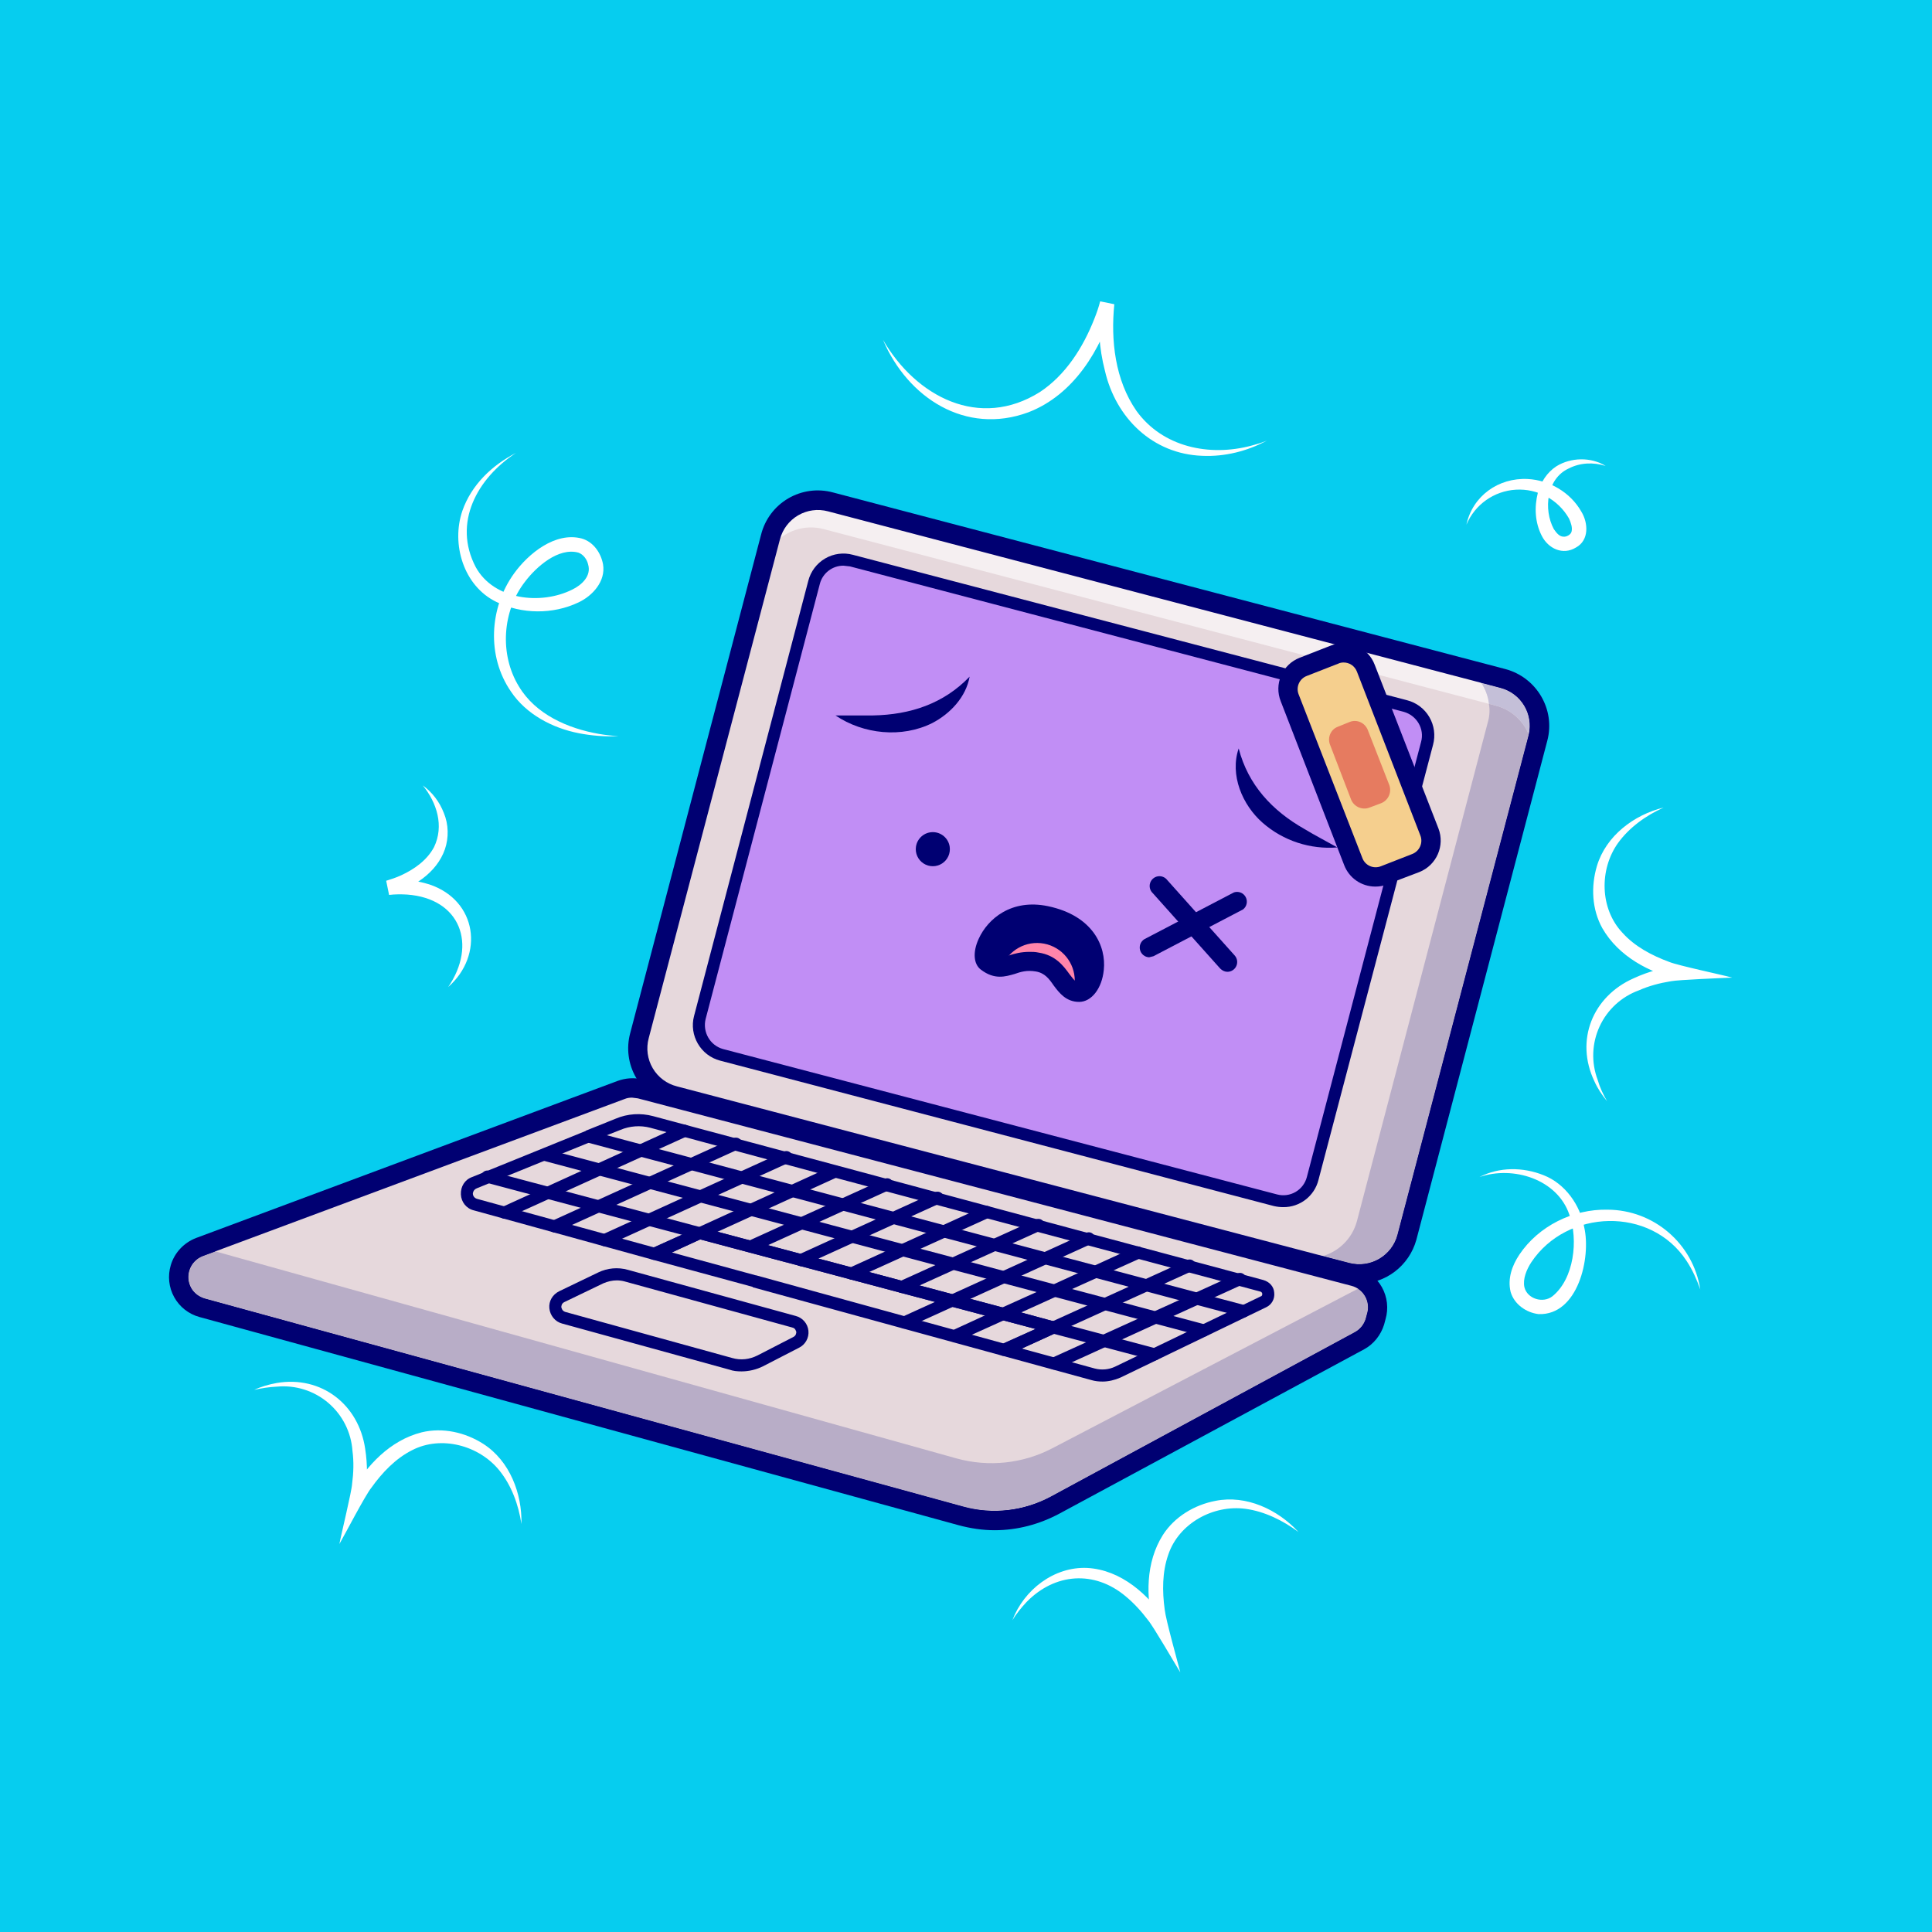
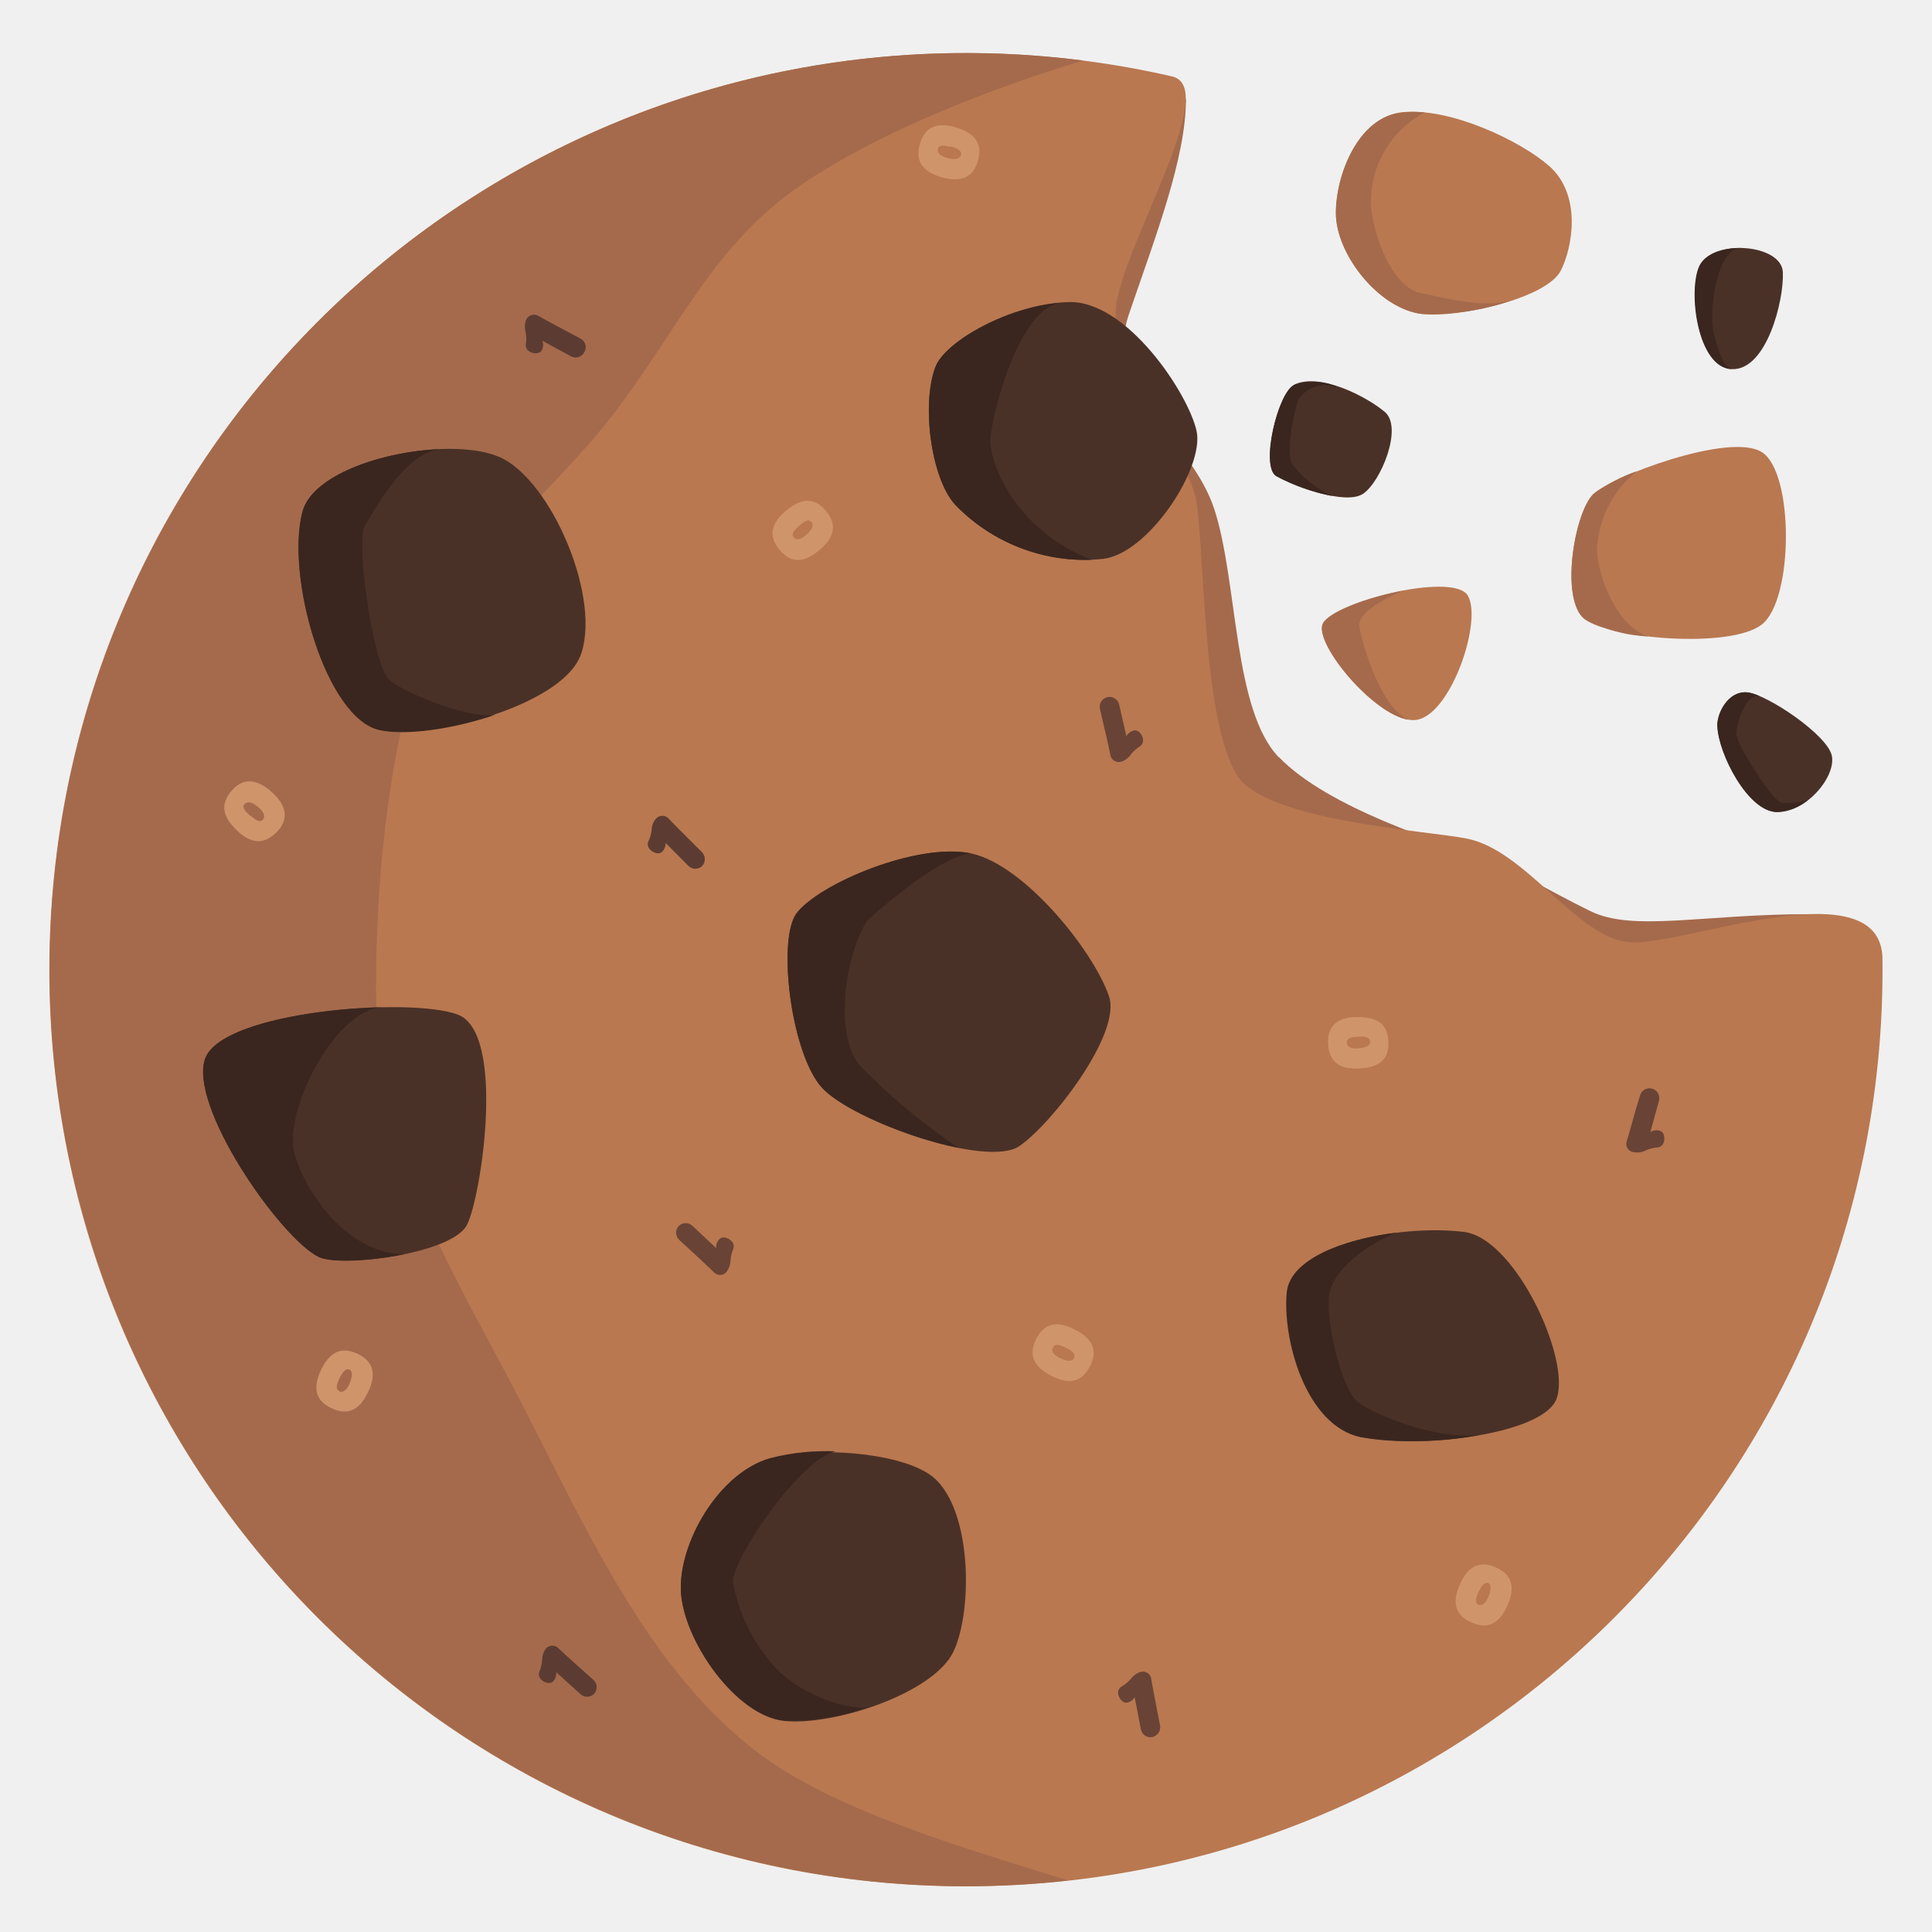
- <svg xmlns="http://www.w3.org/2000/svg" viewBox="0 0 5328 5328">
+ <svg xmlns="http://www.w3.org/2000/svg" id="Layer_1" data-name="Layer 1" viewBox="0 0 141.73 141.73">
  <defs>
-     <clipPath id="a">
-       <path d="m16508 17697-1021 301v-1l1021-300 21 27-21-27m7237 9057 20 25-20-25" />
+     <clipPath id="clip-path">
+       <path d="M-.27 0v142.27H142s-3.9-64.89-3.9-71.85c0-4.67-6.7-3.49-12.25-2.31-2.7.57-5.13 1.15-6.37 1-3.8-.32-7.52-6.72-11.86-7.59-3-.6-14.9-1.28-16.92-4.72-2.38-4-2.31-14.93-2.88-19.69C87.31 32.88 80.75 27 82 21.73S89.44 6.3 85.92 5.59V0Z" class="cls-1" />
    </clipPath>
-     <clipPath id="c">
-       <path d="m16529 17723 7216 9030-7216-9030m-1042 274h-1l-304 89 305-89" />
-     </clipPath>
-     <linearGradient id="b" x2="1" gradientTransform="matrix(7853 10056 9569.4 -8101.7 15771 17691)" gradientUnits="userSpaceOnUse">
-       <stop offset="0" stop-color="#fff" />
-       <stop offset="0" stop-color="#fff" />
-       <stop offset="1" stop-color="#fff" />
-     </linearGradient>
+     <style>.cls-1{fill:none}.cls-2{fill:#a56a4c}.cls-3{clip-path:url(#clip-path)}.cls-4{fill:#b97850}.cls-5{fill:#4a3127}.cls-6{fill:#3a261f}.cls-7{fill:#d0946b}.cls-8{fill:#694336}.cls-9{fill:#5c3c32}</style>
  </defs>
-   <path fill="#06cdef" d="M0 5328h5328V0H0z" />
-   <path fill="#e6d8dc" d="m3796 3630-4 15c-7 23-22 41-43 53l-840 453c-79 43-172 53-259 30L557 3606a88 88 0 0 1-7-167l1162-433c17-6 36-7 53-3l1969 517c14 4 27 11 37 21 24 22 35 56 25 89m-81-121-1855-488c-72-19-115-93-96-165l361-1375c19-73 93-116 165-97l1855 487c72 19 115 93 96 166l-361 1375c-19 72-93 116-165 97" />
-   <path fill="#f5eff1" d="m4106 1941-1835-482a136 136 0 0 0-119 25 108 108 0 0 1 131-74l1802 473c11 17 19 37 22 58" />
-   <path fill="#c18ef5" d="m3518 3310-1528-401a84 84 0 0 1-60-103l315-1200c12-45 58-72 103-60l1528 401c44 12 71 58 60 103l-316 1200a84 84 0 0 1-102 60" />
-   <g clip-path="url(#a)" transform="matrix(.1333 0 0 -.1333 0 5328)">
-     <path fill="url(#b)" d="m16508 17697-1021 301v-1l1021-300 21 27-21-27m7237 9057 20 25-20-25" />
+   <g id="Cookie">
+     <path d="M93.82 55.56c-3.37-3.47-3-12.88-4.74-18.21s-8.2-8.62-6.27-14.28S87 11.62 87 7.27c-8.26 0-11 25.52-11 25.52l8.78 32.83L118 73.18s14.76-5.93 14.82-6.12c-7.94 0-13 1.32-16.15-.22s-5-2.8-8-3.93-11.19-3.59-14.83-7.35" class="cls-2" />
+     <g class="cls-3">
+       <path d="M138.1 71.13A67.24 67.24 0 1 1 70.87 3.9a67.23 67.23 0 0 1 67.23 67.23" class="cls-4" />
+       <path d="M27.59 72.2c0-7.19.83-16 2.85-22.53 2.42-7.84 10-13.21 14.79-19.6 4.65-6.13 7.23-12.24 13.62-16.56 5.79-3.9 13.77-7 20.61-9.07a67.24 67.24 0 1 0-8.59 133.93 68.27 68.27 0 0 0 7.47-.42c-6.85-2.17-16.19-4.79-22-8.84-9-6.3-13.86-18.22-19-27.94s-9.76-17.12-9.76-29" class="cls-2" />
+     </g>
+     <path d="M58.42 67c-1.42 2-.37 10.4 1.91 12.83s12.07 5.89 14.46 4.24 7.52-8.27 6.56-11c-1.15-3.35-6.24-9.67-10.14-10.47s-11.1 2.19-12.79 4.4" class="cls-5" />
+     <path d="M71.21 62.6c-3.91-.8-11.1 2.19-12.79 4.44C57 69 58.05 77.4 60.34 79.83c1.49 1.59 6.22 3.63 10 4.38a44.88 44.88 0 0 1-7.12-5.9c-2.08-2.07-1.28-8.19.4-10.78 0 0 5.17-4.74 7.62-4.93" class="cls-6" />
+     <path d="M42.53 48.24c1.72-4.19-2.09-13.05-5.88-14.71s-13.47.25-14.46 4c-1.25 4.75 1.72 15.18 5.69 16 3.74.78 13.18-1.78 14.65-5.33" class="cls-5" />
+     <path d="M28.55 49.86c-1.19-1.07-2.46-10.12-1.79-11.27 1.08-1.87 3.13-5.36 5.51-5.64-4.25.17-9.38 1.91-10.09 4.62-1.24 4.75 1.73 15.18 5.7 16 1.93.4 5.36-.08 8.44-1.13-1.7.34-6.59-1.52-7.77-2.58" class="cls-6" />
+     <path d="M23.37 92.2c1.63.8 9.84-.2 10.9-2.37s2.85-14.11-.71-15.41-17.19-.24-18.49 3.2 5.45 13.16 8.3 14.58" class="cls-5" />
+     <path d="M21.59 84.57c-.79-2.92 2.86-10.42 6.41-10.68-5.28.12-12 1.36-12.94 3.73-1.3 3.44 5.46 13.16 8.3 14.58.91.46 3.76.34 6.33-.2-4.19 0-7.31-4.51-8.1-7.43" class="cls-6" />
+     <path d="M56.48 107c-3.76 1.08-6.7 6.22-6.52 9.78s4 9.11 7.59 9.47 10.93-2 12.4-5.1 1.35-10.91-1.78-13c-2.32-1.58-8.25-2.1-11.69-1.11" class="cls-5" />
+     <path d="M57.31 122.77a12.53 12.53 0 0 1-3.54-6.71c-.06-1.71 5-9.11 7.55-9.59a16.42 16.42 0 0 0-4.83.5c-3.77 1.08-6.72 6.22-6.54 9.78s4 9.11 7.6 9.47a16.28 16.28 0 0 0 6.16-1c-.91.28-4.31-.53-6.4-2.48" class="cls-6" />
+     <path d="M107.38 90.37c-4.75-.57-12.56.95-12.92 4.39s1.38 9.84 5.43 10.67 12.54-.1 14.13-2.49-2.68-12.1-6.64-12.57" class="cls-5" />
+     <path d="M99.56 102.78c-1.23-1-2.45-6.48-2-8.06s2.32-3.2 4.84-4.29c-3.9.49-7.72 1.95-8 4.33-.35 3.44 1.38 9.84 5.43 10.67a25.91 25.91 0 0 0 8.78-.17c-3.33.41-7.89-1.53-9.11-2.48" class="cls-6" />
+     <path d="M70.23 37.19A13.21 13.21 0 0 0 80.9 41c3.32-.35 7.47-6.66 6.88-9.38s-5.1-9.58-9.37-9.46-9.09 2.88-9.79 4.76c-1.07 2.83-.27 8.49 1.61 10.26" class="cls-5" />
+     <path d="M80.1 41.07c-5.61-2.17-7.5-7.07-7.44-8.79s2-9.53 5.09-10.07c-4.09.36-8.47 2.94-9.13 4.72-1.07 2.83-.27 8.49 1.61 10.26a13.27 13.27 0 0 0 9.87 3.88" class="cls-6" />
  </g>
-   <g clip-path="url(#c)" transform="matrix(.1333 0 0 -.1333 0 5328)">
-     <path fill="url(#b)" d="m16529 17723 7216 9030-7216-9030m-1042 274h-1l-304 89 305-89" />
+   <g id="Binääri">
+     <path id="Zero" d="M77.12 100.93c-1.32-.68-1.69-1.55-1.1-2.71s1.52-1.36 2.84-.68 1.69 1.54 1.09 2.7-1.52 1.36-2.83.69Zm1.06-2.07c-.47-.22-.78-.32-.94 0s.13.58.55.78.84.29 1 0-.18-.59-.61-.78Z" class="cls-7" />
+     <path id="Zero-2" d="M99.75 78.38c-1.48.09-2.24-.48-2.32-1.77s.63-2 2.11-2 2.24.48 2.31 1.78-.63 1.91-2.1 1.99Zm-.13-2.32c-.52 0-.84.12-.82.45s.4.44.86.4.87-.18.85-.51-.42-.4-.89-.34Z" class="cls-7" data-name="Zero" />
+     <path id="Zero-3" d="M110.58 117.79c-.61 1.34-1.47 1.76-2.65 1.23s-1.43-1.46-.83-2.8 1.47-1.77 2.65-1.23 1.43 1.45.83 2.8Zm-2.13-1c-.19.48-.27.8 0 .93s.57-.15.74-.58.25-.85 0-1-.56.25-.74.69Z" class="cls-7" data-name="Zero" />
+     <path id="Zero-4" d="M27 102.12c-.63 1.34-1.49 1.74-2.67 1.19s-1.41-1.48-.78-2.81 1.5-1.74 2.67-1.19 1.42 1.48.78 2.81Zm-2.11-1c-.2.48-.29.79 0 .94s.58-.14.76-.58.26-.84 0-1-.56.22-.75.65Z" class="cls-7" data-name="Zero" />
+     <path id="Zero-5" d="M60.12 40.35c-1.13.95-2.08 1-2.92 0s-.67-1.93.46-2.88 2.08-1 2.92 0 .66 1.93-.46 2.88Zm-1.5-1.78c-.38.36-.6.6-.39.86s.58.11.93-.21.59-.66.37-.92-.53-.04-.91.27Z" class="cls-7" data-name="Zero" />
+     <path id="Zero-6" d="M20 58.16c1.07 1 1.18 2 .28 2.9s-1.85.87-2.91-.15S16.14 59 17 58s1.88-.86 3 .16Zm-1.61 1.68c.39.34.66.53.89.29s.05-.59-.31-.9-.72-.51-1-.27.03.57.37.88Z" class="cls-7" data-name="Zero" />
+     <path id="Zero-7" d="M69.06 13c-1.41-.42-1.94-1.21-1.57-2.46s1.26-1.61 2.67-1.18 1.94 1.22 1.57 2.46-1.26 1.57-2.67 1.18Zm.67-2.22c-.5-.13-.83-.18-.92.14s.22.55.68.67.87.13 1-.19-.3-.55-.76-.66Z" class="cls-7" data-name="Zero" />
+     <path id="One" d="M52.41 93.37c-.3-.31-1.79-1.69-2.61-2.44a.72.72 0 0 1 0-1 .72.72 0 0 1 1 0l1.74 1.63a.8.8 0 0 1 .26-.68c.33-.31 1.2.15 1 .72a2.65 2.65 0 0 0-.21.86 1.48 1.48 0 0 1-.27.82.62.62 0 0 1-.91.09Z" class="cls-8" />
+     <path id="One-2" d="M84.44 123.08c.06.43.45 2.41.66 3.5a.73.73 0 0 1-.57.85.72.72 0 0 1-.84-.58l-.45-2.34a.83.83 0 0 1-.61.4c-.45 0-.88-.83-.38-1.17a2.69 2.69 0 0 0 .69-.56 1.44 1.44 0 0 1 .7-.52.62.62 0 0 1 .8.42Z" class="cls-8" data-name="One" />
+     <path id="One-3" d="M81.48 55.49c-.08-.43-.53-2.4-.79-3.48a.73.73 0 0 1 .55-.87.72.72 0 0 1 .86.55l.53 2.31a.85.85 0 0 1 .59-.42c.45-.06.92.8.42 1.16a2.66 2.66 0 0 0-.66.58 1.4 1.4 0 0 1-.68.54.63.63 0 0 1-.82-.37Z" class="cls-8" data-name="One" />
+     <path id="One-4" d="M119.31 83.81c.14-.41.66-2.37 1-3.44a.72.72 0 0 1 .88-.51.72.72 0 0 1 .51.89l-.63 2.3a.84.84 0 0 1 .73-.09c.42.15.42 1.14-.18 1.21a2.75 2.75 0 0 0-.86.21 1.38 1.38 0 0 1-.86.15.62.62 0 0 1-.59-.72Z" class="cls-8" data-name="One" />
+     <path id="One-5" d="M39.43 23.14c.37.22 2.16 1.17 3.14 1.69a.71.71 0 0 1 .3 1 .72.72 0 0 1-1 .3L39.79 25a.84.84 0 0 1-.07.73c-.25.38-1.21.16-1.15-.45a2.51 2.51 0 0 0 0-.88 1.46 1.46 0 0 1 0-.87.63.63 0 0 1 .86-.39Z" class="cls-9" data-name="One" />
+     <path id="One-6" d="M40.93 120.88c.3.3 1.81 1.65 2.64 2.39a.72.72 0 0 1 0 1 .72.72 0 0 1-1 0l-1.77-1.6a.82.82 0 0 1-.24.69c-.33.31-1.21-.13-1-.71a2.71 2.71 0 0 0 .21-.86A1.4 1.4 0 0 1 40 121a.62.62 0 0 1 .93-.12Z" class="cls-9" data-name="One" />
+     <path id="One-7" d="M49 60c.29.32 1.73 1.75 2.51 2.53a.74.74 0 0 1 0 1 .72.72 0 0 1-1 0l-1.68-1.69a.88.88 0 0 1-.28.67c-.35.29-1.2-.19-1-.75a2.72 2.72 0 0 0 .25-.85 1.39 1.39 0 0 1 .29-.82A.63.63 0 0 1 49 60Z" class="cls-9" data-name="One" />
  </g>
-   <path fill="#000072" d="M3721 3483c58 15 118-20 133-78l361-1375c16-58-19-118-77-133l-1855-487a108 108 0 0 0-132 77l-362 1376a108 108 0 0 0 78 133l1854 487m28 57c-14 0-28-2-41-6l-1855-487a161 161 0 0 1-115-198l361-1375a161 161 0 0 1 198-116l1854 487c87 23 139 112 116 198l-361 1376c-20 72-85 121-157 121" />
-   <path fill="#b8adc7" d="m3749 3486-28-3-73-19c44-13 81-48 94-96l361-1376c5-17 6-34 3-51l19 5c43 11 76 42 91 80l-1 4-361 1375c-13 49-57 81-105 81" />
-   <path fill="#c4bfd8" d="M4216 2026c-15-38-48-69-91-80l-19-5c-2-21-10-41-21-58l53 14c57 15 91 72 78 129" />
-   <path fill="#000072" d="M3768 3506c-9-5-18-9-27-11l-106-28 13-3 73 19a109 109 0 0 0 133-78l361-1375 1-4c13-57-21-114-78-129l-53-14c-18-26-44-47-77-56l142 38c72 19 115 93 96 165l-361 1376c-15 56-63 94-117 100M2326 1560a67 67 0 0 0-65 50l-315 1200c-9 36 12 73 48 83l1528 401a67 67 0 0 0 82-48l315-1200c10-36-12-73-48-83l-1527-401-18-2zm1213 1769c-9 0-17-1-26-3l-1527-401c-54-14-86-70-72-123l315-1200a100 100 0 0 1 123-72l1528 401a100 100 0 0 1 72 123l-316 1200a99 99 0 0 1-97 75" />
-   <path fill="#000072" d="M1743 3027c-7 0-14 1-21 4L559 3464a62 62 0 0 0-32 87c8 15 22 25 38 30l2092 574c81 22 166 12 240-28l839-453c15-8 25-21 30-36l4-15a61 61 0 0 0-43-77l-1968-517-16-2m1000 1193c-33 0-67-5-100-14L550 3632a114 114 0 0 1-79-143c10-34 36-62 70-75l1162-433c22-8 46-10 69-4l1969 518a115 115 0 0 1 80 143l-4 15c-9 29-29 54-55 68l-840 453c-56 30-117 46-179 46" />
-   <path fill="#b8adc7" d="M2743 4166c-29 0-57-3-86-11L565 3581a61 61 0 0 1-43-77c5-18 19-33 37-40l35-13 2044 571a362 362 0 0 0 264-28l843-440 8 6c17 16 24 40 17 63l-4 15c-5 15-15 28-30 36l-839 454c-48 25-101 38-154 38" />
-   <path fill="#000072" d="M2743 4193c-31 0-63-4-93-12L557 3607a88 88 0 0 1-7-168l44 12-35 13a62 62 0 0 0-32 88c8 14 21 24 37 29l2093 574a325 325 0 0 0 240-27l839-454c15-8 25-21 30-36l4-15a61 61 0 0 0-25-69l26-13c24 22 35 56 25 89l-5 15c-6 23-21 42-42 53l-840 453c-51 28-109 42-166 42" />
-   <path fill="#000072" d="M1701 3531c-13 0-25 3-37 8l-108 52c-8 4-8 12-8 14 1 3 2 10 11 13l460 127c24 7 48 4 70-7l99-51c8-4 8-12 8-14-1-2-2-10-11-12l-462-127c-7-2-15-3-22-3zm344 251c-12 0-23-1-34-5l-461-127c-19-5-33-22-35-42s9-38 27-47l108-52c25-12 54-15 82-7l462 127a47 47 0 0 1 9 88l-99 51c-18 9-39 14-59 14m39-265h1l683 188 88-40-94-25-139-37-1-1-691-184-78 36zm685 222h-4l-689-189v-1l-276-75a17 17 0 0 1-3-31l126-57c3-2 7-2 11-1l696 185h1l139 37 140 38a17 17 0 0 1 2 31l-136 62-7 1" />
-   <path fill="#000072" d="m2818 3719 201 55c19 5 39 3 56-5l402-194c4-1 4-5 4-7 0-1-1-5-5-6l-481-129-695-186-507-137c-27-7-56-5-82 6l-84 33v1l-312 127c-10 4-11 13-11 15 0 3 2 11 11 14l488 134 120-54c3-2 7-2 11-1l696 185h1l139 37 140 38a17 17 0 0 1 2 31zm223 91c-11 0-21-1-31-4l-245-67a17 17 0 0 1-3-32l94-42-94-25-139-37-1-1-691-184-120 55c-3 1-7 2-11 1l-493-136c-21-5-35-23-36-44-1-22 11-41 31-48l313-127 1-1 82-33c33-14 69-16 103-7l507 136 695 187 481 129c17 5 29 18 30 35 2 17-7 33-22 40l-402 194c-16 7-33 11-49 11" />
-   <path fill="#000072" d="M1391 3361a17 17 0 0 1-7-32l496-226a17 17 0 1 1 14 31l-496 225-7 2m138 38a17 17 0 0 1-7-32l497-226a17 17 0 1 1 14 30l-497 226-7 2m138 38a17 17 0 0 1-7-32l498-227a17 17 0 1 1 14 30l-498 227-7 2m263-20a17 17 0 0 1-7-31l374-171 7-1a17 17 0 0 1 6 32l-373 170-7 1m139 37a17 17 0 0 1-7-31l374-170a17 17 0 1 1 14 30l-374 170-7 1m139 38a17 17 0 0 1-6-32l373-170a17 17 0 1 1 14 30l-374 170-7 2m140 37a17 17 0 0 1-7-32l373-170a17 17 0 1 1 14 31l-373 169-7 2m139 37a17 17 0 0 1-7-32l373-169a17 17 0 1 1 14 30l-373 169-7 2m7 98a17 17 0 0 1-7-32l505-230a17 17 0 1 1 14 30l-506 230-6 2m137 37a17 17 0 0 1-7-31l135-62a17 17 0 1 1 14 31l-135 61-7 1" />
-   <path fill="#000072" d="M2766 3640a17 17 0 0 1-7-32l142-64 229-105a17 17 0 1 1 15 31l-231 104v1l-141 64-7 1m139 37a17 17 0 0 1-7-31l372-169a17 17 0 1 1 14 30l-372 169-7 1m2 100a17 17 0 0 1-7-32l509-231a17 17 0 1 1 14 30l-509 232-7 1" />
-   <path fill="#000072" d="m3431 3633-5-1-687-183h-1l-139-37-982-262h-1a17 17 0 0 1 10-32l982 262 139 37 688 183a17 17 0 0 1-4 33m-110 53-5-1-413-110-139-37-1269-338a17 17 0 0 1 8-32l1269 338h1l139 37 413 110a17 17 0 0 1-4 33m-137 66-4-1-279-74a17 17 0 1 1 9-32l279 74a17 17 0 0 1-5 33m-1254-335h-5l-582-155a17 17 0 1 1 9-32l582 155a17 17 0 0 1-4 32m744-1551c-10 56-53 102-103 128-84 42-190 31-267-21h104c102-2 194-32 266-107m742 198c26 101 93 172 181 222 28 17 59 33 91 51-74 6-149-18-206-68-56-49-91-132-66-205m-247 576a27 27 0 0 1-13-50l247-129a27 27 0 0 1 25 47l-247 129-12 3" />
-   <path fill="#000072" d="M3385 2680c-7 0-14-3-20-9l-186-208a27 27 0 1 1 40-36l186 208a27 27 0 0 1-20 45m-766-345a47 47 0 1 1-93 0 47 47 0 0 1 93 0m357 401c-6 0-11-1-16-3-33-13-40-70-100-80-46-8-71 11-97 14-13 1-26-2-42-14-25-19 25-157 164-128 184 38 139 211 91 211" />
-   <path fill="#ff85ab" d="M2964 2705c0 10-1 19-4 28-33-13-40-70-100-80-46-7-71 11-97 14a104 104 0 0 1 201 38" />
-   <path fill="#000072" d="M2737 2632zm102-7c8 0 16 0 25 2 47 7 69 37 85 59 13 17 18 23 26 23 6-4 19-28 16-60-3-29-22-79-112-98-56-12-91 9-110 29a93 93 0 0 0-28 55c13 8 21 6 41 0 15-5 34-10 57-10zm137 138c-36 0-55-25-70-45-13-19-25-35-50-39-24-4-41 1-58 7-25 7-55 17-93-12-20-15-23-48-6-85 25-55 90-111 191-90 124 26 161 111 154 176-5 51-34 88-68 88" />
-   <path fill="#f5cf8e" d="m3904 2380-87 34c-34 13-72-4-85-38l-176-452c-13-34 4-72 38-85l87-34c34-13 72 4 85 37l176 452c13 34-4 72-38 86" />
-   <path fill="#000072" d="M3904 2380zm-199-553c-5 0-10 1-14 3l-87 34a39 39 0 0 0-23 50l176 452a39 39 0 0 0 51 23l87-34c20-8 30-31 22-51l-175-452a39 39 0 0 0-37-25zm88 618a92 92 0 0 1-86-59l-175-452a92 92 0 0 1 52-120l87-34a92 92 0 0 1 120 53l176 452c18 47-5 101-53 120l-87 33c-11 5-22 7-34 7" />
-   <path fill="#e67b60" d="m3809 2215-32 12c-20 8-43-2-51-22l-58-151c-8-20 2-43 22-50l32-13c20-8 42 2 50 22l59 151c8 20-2 43-22 51" />
-   <path fill="#fff" d="M2435 937c91 157 266 249 433 144 71-47 119-123 150-202 6-15 12-32 16-48l39 8c-10 100 2 209 61 294 72 100 201 127 317 96 15-4 29-8 43-14-54 29-116 45-179 42-136-5-238-104-268-235-16-62-20-125-13-189l38 8c-35 123-111 248-236 296-173 64-333-40-401-200M1236 2722c80-117 34-244-113-255-16-1-34-1-50 1l-8-39c13-4 28-9 41-15 37-17 72-42 91-78 28-58 8-122-31-170 26 19 46 45 58 76 13 31 14 68 3 100-23 66-88 106-152 125l-8-39c40-4 79-1 117 11 132 44 152 195 52 283m3352-495c-49 22-95 55-126 98-52 73-50 181 12 247 34 38 81 63 130 81 25 10 144 35 173 43-24 1-149 6-169 10-31 5-61 13-88 25a191 191 0 0 0-114 247c6 21 15 40 26 59-14-17-26-35-35-55-54-113-5-234 108-284 41-19 85-31 130-35l-3 39c-84-20-168-64-213-142-29-52-32-115-15-172 25-83 102-141 184-161M3581 4225c-43-32-94-57-146-64-89-12-184 40-213 126-17 48-17 101-10 152 3 28 36 145 43 173-12-19-75-128-89-144-18-24-39-47-62-66-86-72-195-64-273 16-14 15-28 32-39 50 32-84 115-148 206-144 94 5 170 74 219 148l-36 16c-21-84-22-179 26-255 32-50 87-83 145-94 85-17 172 24 229 86m-2143-22c-8-53-27-106-61-148-56-69-160-97-240-56-46 23-83 62-113 104-17 21-73 129-88 155 4-23 34-145 35-166 4-30 5-61 1-91a191 191 0 0 0-208-177c-21 1-42 4-63 9 19-9 40-15 62-19 123-21 226 59 244 181 7 45 7 90-2 135l-37-13c43-76 108-145 195-167 58-14 120 0 170 32 73 47 107 137 105 221m-15-2954c-107 70-175 193-111 315 50 91 180 105 266 62 27-13 53-38 44-69-3-14-13-28-27-33-55-15-116 39-147 80-63 81-71 201-17 289 46 77 135 116 221 131 17 3 35 5 54 6-37 2-74-1-110-8-72-14-145-52-187-115-67-97-60-231 9-326 39-54 113-115 186-96 32 9 53 39 59 71 8 47-29 87-67 105-71 34-157 33-227-1-91-44-125-160-94-251 25-72 82-126 148-160m2657 1997c54-28 120-28 177-5 59 23 101 82 112 144 19 83-17 243-126 239-34-4-67-27-77-61-9-37 4-73 24-103 53-79 148-126 243-124a260 260 0 0 1 256 220c-10-28-22-55-38-79-99-151-330-143-428 4-13 20-24 46-19 69 8 32 51 45 77 25 60-48 72-156 47-225-33-98-155-136-248-104m348-1961c-34-11-71-9-102 7-61 28-70 113-41 167 7 10 15 21 27 21 7 1 20-5 22-14 3-11-2-25-7-36a158 158 0 0 0-283 17c17-79 88-130 169-126 60 3 118 37 148 90 19 31 22 79-15 99-36 22-76 3-94-32-19-37-21-79-11-119 8-29 25-56 51-73 40-25 96-26 136-1" />
+   <g id="Crumbs">
+     <path d="M116.88 36.25c-1.4 1.4-2.45 7.75-.63 9.17s10.67 2.21 13 .39 2.37-11.14 0-12.64-11.11 1.83-12.37 3.08M98 15.64c0 3 3.13 7 6.29 7.39 2.58.33 9.17-1.12 10.21-3.18.86-1.7 1.56-5.53-.85-7.67-2.06-1.81-7.2-4.3-10.75-3.95-3.24.32-4.92 4.59-4.9 7.41m-1 30.22c-.45 1.72 4.59 7.54 7.06 6.92s4.67-7.22 3.63-9.07-10.3.55-10.69 2.15" class="cls-4" />
+     <path d="M126 53.28c.07 2 2.25 6.29 4.39 6.29s4.26-2.55 4-4.09-4.8-4.57-6.22-4.69-2.23 1.56-2.19 2.49m-1.28-33.79c1-2 6-1.58 6.09.48s-1.19 7.19-3.72 7.11-3.24-5.77-2.37-7.59m-29.76 8.75c-1.19.56-2.5 6-1.3 6.69s5.06 2.17 6.36 1.29 2.94-4.86 1.59-6-4.78-2.91-6.65-2" class="cls-5" />
+     <path d="M98 28.42v-.08a4.36 4.36 0 0 0-3.07-.1c-1.19.56-2.5 6-1.3 6.69a14.26 14.26 0 0 0 4.11 1.46 7.74 7.74 0 0 1-2.93-2.33c-.55-.81.18-4.18.47-4.78a2.27 2.27 0 0 1 2.72-.86m29.67-10.23c-1.27 0-2.54.39-3 1.3-.87 1.82-.16 7.51 2.37 7.59-.65-.19-1.09-1.57-1.37-2.91s.24-5.84 2-6m4.98 40.5a5.4 5.4 0 0 1-1.89.23c-.67 0-3.4-4.32-3.38-5.08s.65-2.92 1.71-2.75a3.27 3.27 0 0 0-.92-.28c-1.42-.11-2.22 1.56-2.19 2.49.07 2 2.25 6.29 4.38 6.29a3.81 3.81 0 0 0 2.29-.9" class="cls-6" />
+     <path d="M120.07 34.57a11.83 11.83 0 0 0-3.19 1.68c-1.4 1.4-2.45 7.75-.63 9.17a11 11 0 0 0 4.68 1.27c-2.36-.72-3.77-4.57-3.77-6.41a7.81 7.81 0 0 1 2.91-5.71M103 43.32c-2.77.51-5.74 1.65-6 2.54-.4 1.56 3.71 6.51 6.32 6.94-2.12-.93-3.48-5.92-3.6-6.83s1.36-1.84 3.24-2.65m1.22-21.83c-1.89-.42-3.38-3.77-3.61-6.47a7.42 7.42 0 0 1 3.94-6.77 8.12 8.12 0 0 0-1.63 0c-3.24.3-4.88 4.57-4.88 7.39 0 3 3.14 7 6.3 7.39A18.24 18.24 0 0 0 111 22c-2.07.65-4.92-.11-6.82-.52" class="cls-2" />
+   </g>
</svg>
